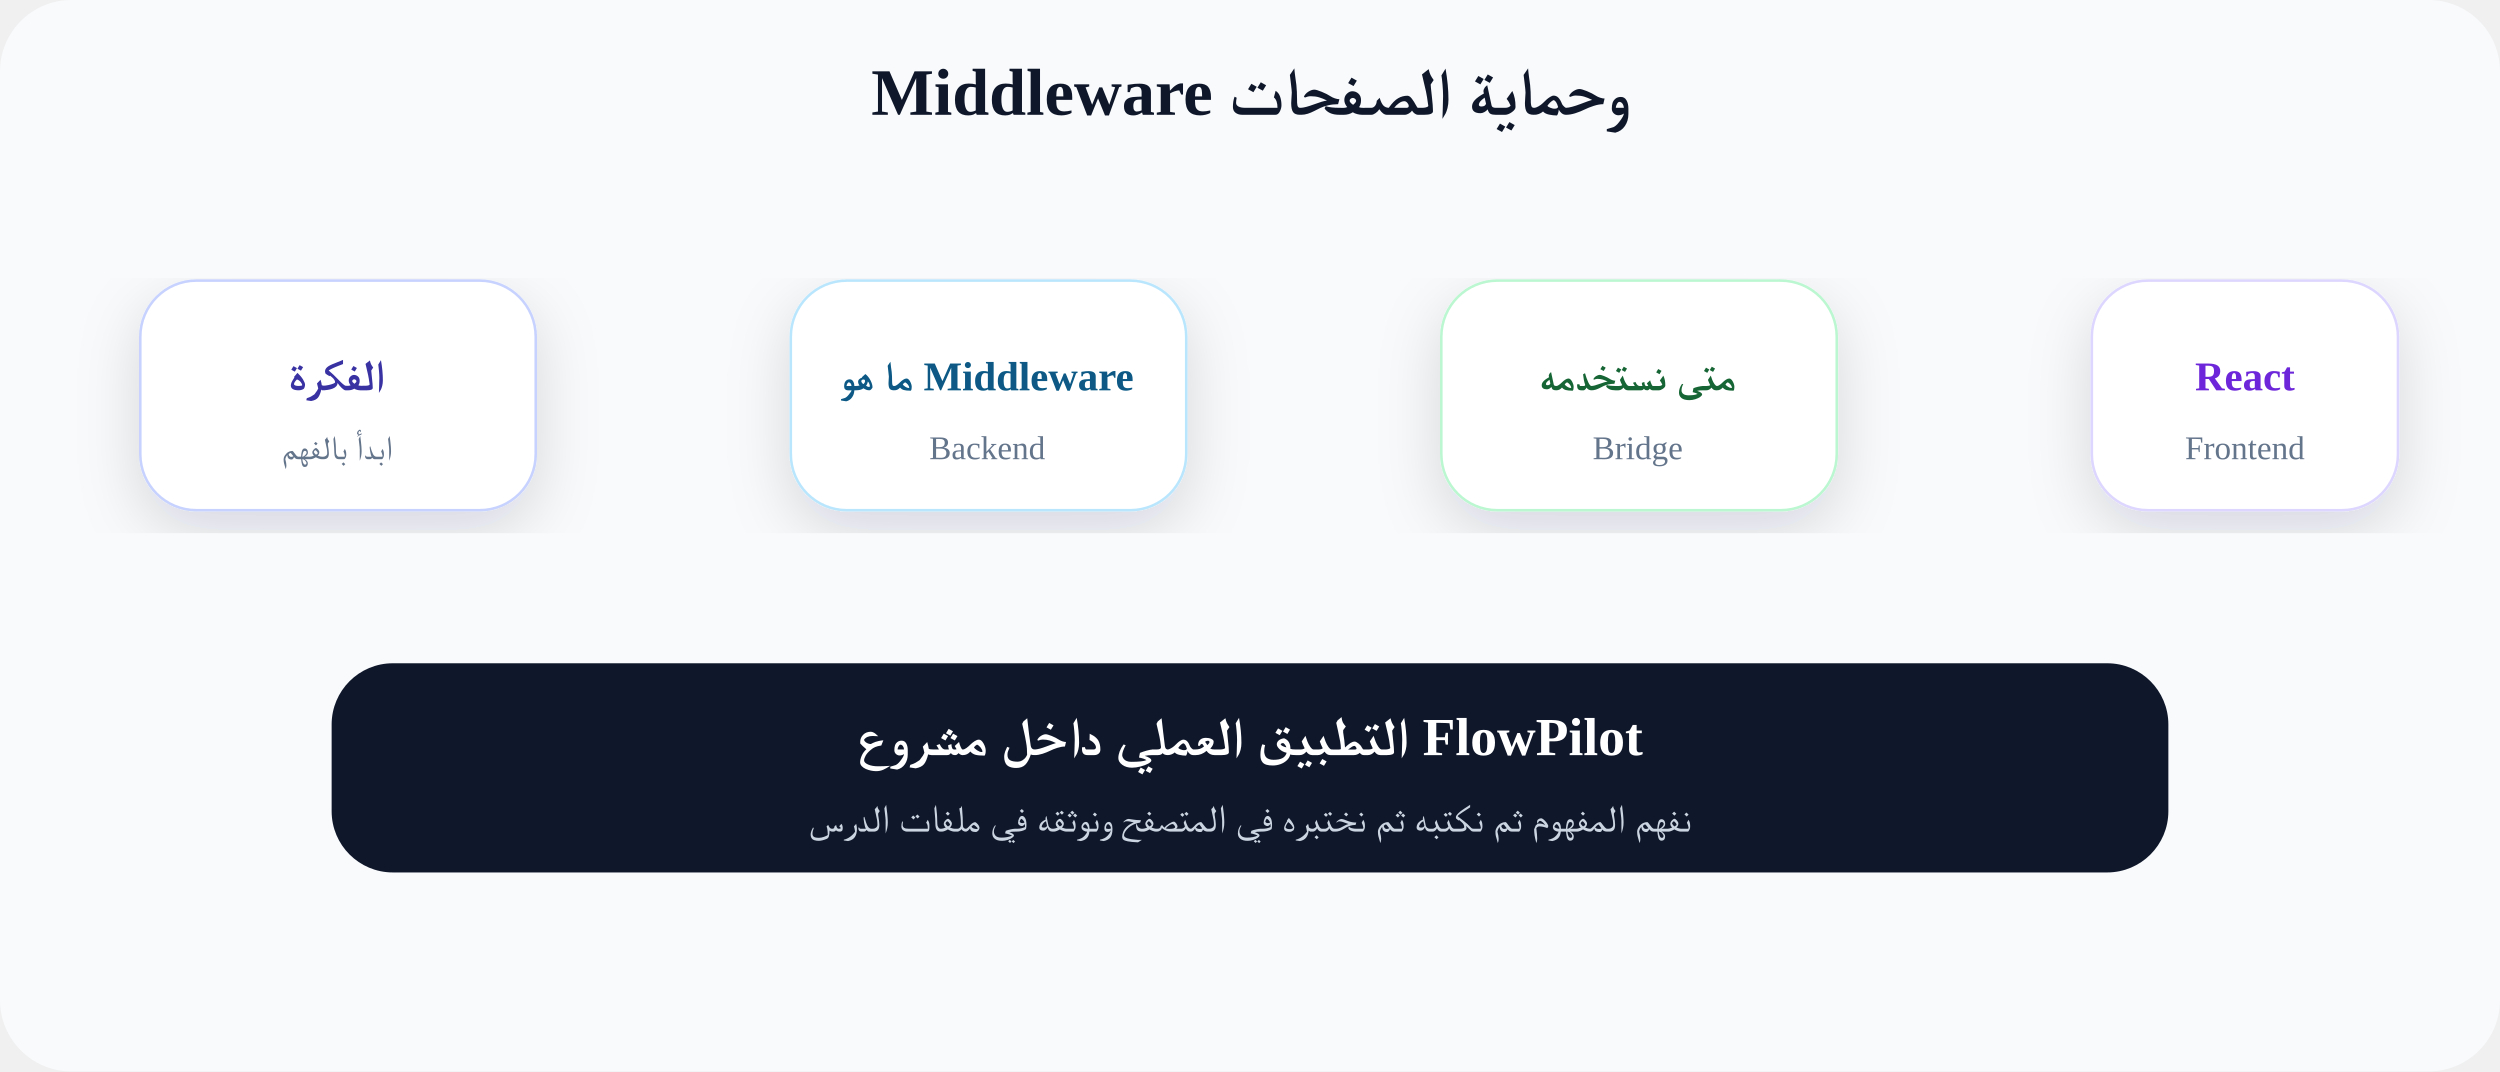
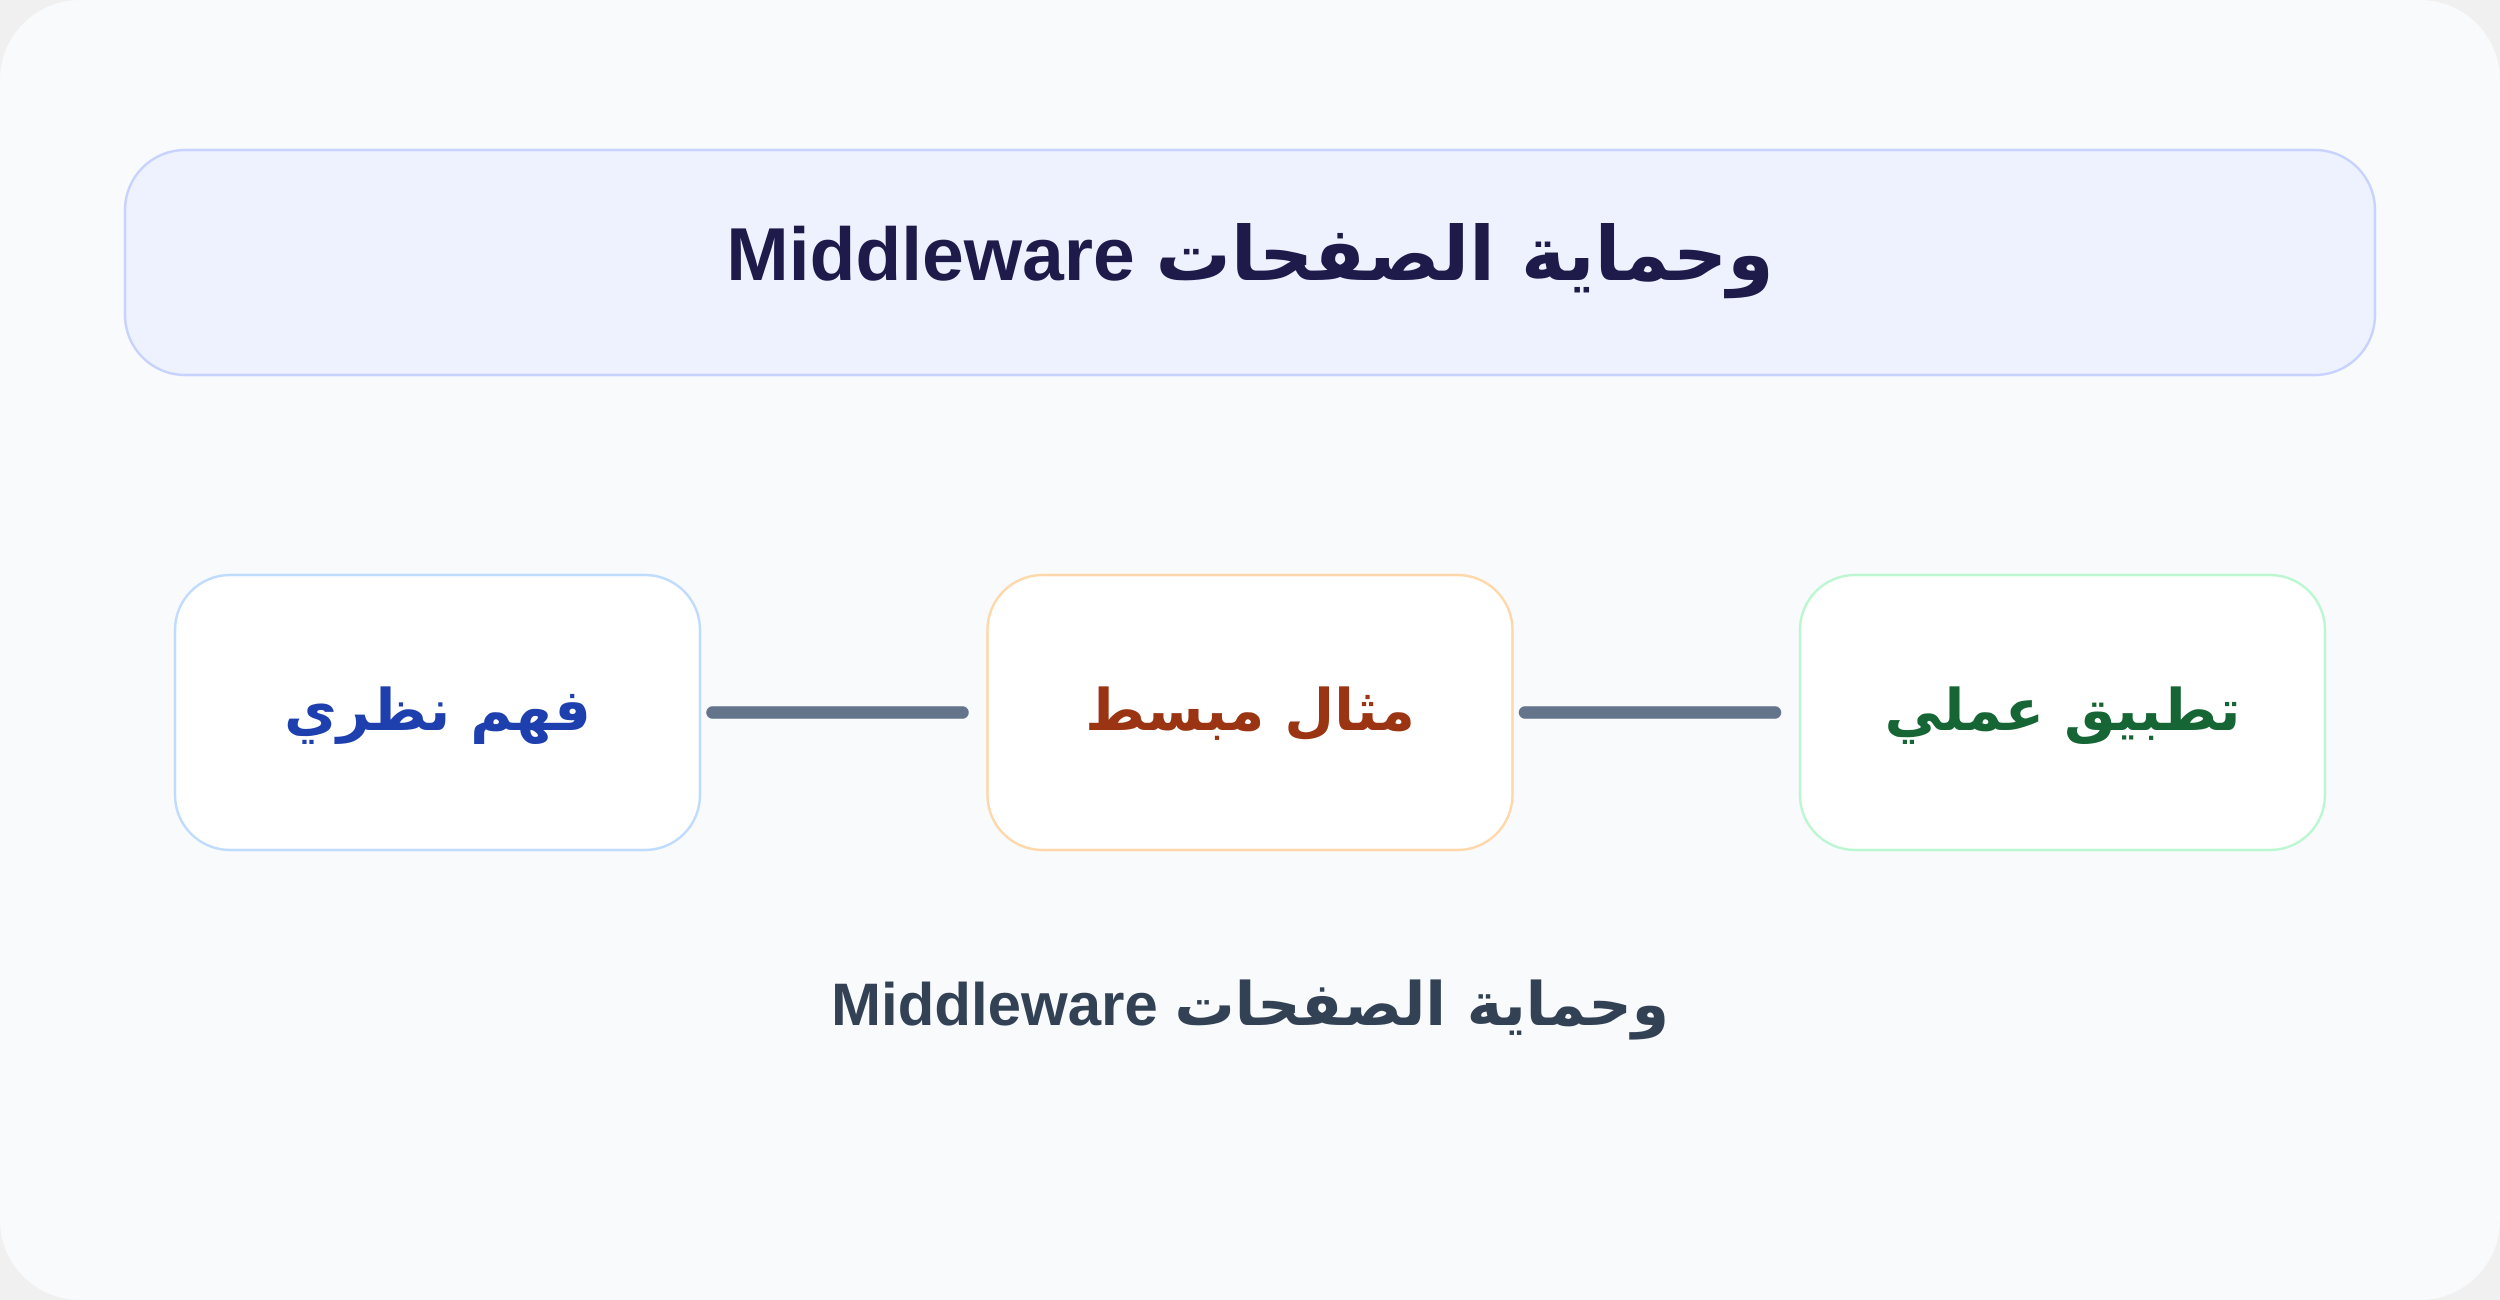
- <svg xmlns="http://www.w3.org/2000/svg" width="980" height="420" viewBox="0 0 980 420" role="img" aria-label="مخطط Middleware وحماية الصفحات">
-   <defs>
-     <linearGradient id="g" x1="0" x2="1">
-       <stop offset="0" stop-color="#4f46e5" />
-       <stop offset="1" stop-color="#06b6d4" />
-     </linearGradient>
-     <filter id="s">
-       <feDropShadow dx="0" dy="8" stdDeviation="12" flood-color="#0f172a" flood-opacity=".14" />
-     </filter>
-   </defs>
-   <rect width="980" height="420" rx="28" fill="#f8fafc" />
-   <text x="490" y="45" text-anchor="middle" font-size="26" font-weight="800" fill="#0f172a">Middleware وحماية الصفحات</text>
-   <g filter="url(#s)">
-     <rect x="55" y="110" width="155" height="90" rx="22" fill="white" stroke="#c7d2fe" />
-     <text x="132" y="153" text-anchor="middle" font-size="17" font-weight="800" fill="#3730a3">الفكرة</text>
-     <text x="132" y="180" text-anchor="middle" font-size="13" fill="#64748b">ابدأ بالفهم</text>
-     <path d="M220 155 H300" stroke="url(#g)" stroke-width="5" marker-end="url(#arrow)" />
-     <rect x="310" y="110" width="155" height="90" rx="22" fill="white" stroke="#bae6fd" />
-     <text x="387" y="153" text-anchor="middle" font-size="16" font-weight="800" fill="#075985">ما هو Middleware</text>
-     <text x="387" y="180" text-anchor="middle" font-size="13" fill="#64748b">Backend</text>
-     <path d="M475 155 H555" stroke="url(#g)" stroke-width="5" />
-     <rect x="565" y="110" width="155" height="90" rx="22" fill="white" stroke="#bbf7d0" />
-     <text x="642" y="153" text-anchor="middle" font-size="16" font-weight="800" fill="#166534">متى نستخدمه</text>
-     <text x="642" y="180" text-anchor="middle" font-size="13" fill="#64748b">Bridge</text>
-     <path d="M730 155 H810" stroke="url(#g)" stroke-width="5" />
-     <rect x="820" y="110" width="120" height="90" rx="22" fill="white" stroke="#ddd6fe" />
-     <text x="880" y="153" text-anchor="middle" font-size="16" font-weight="800" fill="#6d28d9">React</text>
-     <text x="880" y="180" text-anchor="middle" font-size="13" fill="#64748b">Frontend</text>
+ <svg xmlns="http://www.w3.org/2000/svg" width="1000" height="520" viewBox="0 0 1000 520">
+   <rect width="1000" height="520" rx="32" fill="#f8fafc" />
+   <rect x="50" y="60" width="900" height="90" rx="24" fill="#eef2ff" stroke="#c7d2fe" />
+   <text x="500" y="112" text-anchor="middle" font-size="30" font-weight="900" fill="#1e1b4b" font-family="Arial">Middleware وحماية الصفحات</text>
+   <g font-family="Arial" font-size="23" font-weight="800">
+     <rect x="70" y="230" width="210" height="110" rx="22" fill="#fff" stroke="#bfdbfe" />
+     <text x="175" y="292" text-anchor="middle" fill="#1e40af">فهم نظري</text>
+     <rect x="395" y="230" width="210" height="110" rx="22" fill="#fff" stroke="#fed7aa" />
+     <text x="500" y="292" text-anchor="middle" fill="#9a3412">مثال مبسط</text>
+     <rect x="720" y="230" width="210" height="110" rx="22" fill="#fff" stroke="#bbf7d0" />
+     <text x="825" y="292" text-anchor="middle" fill="#166534">تطبيق عملي</text>
  </g>
-   <rect x="130" y="260" width="720" height="82" rx="24" fill="#0f172a" />
-   <text x="490" y="296" text-anchor="middle" font-size="21" font-weight="900" fill="white">التطبيق العملي داخل مشروع FlowPilot</text>
-   <text x="490" y="326" text-anchor="middle" font-size="15" fill="#cbd5e1">نفهم المفهوم ثم نكتبه ثم نختبره في المتصفح ونوثقه في ملفات الدرس</text>
+   <path d="M285 285 H385" stroke="#64748b" stroke-width="5" stroke-linecap="round" />
+   <path d="M610 285 H710" stroke="#64748b" stroke-width="5" stroke-linecap="round" />
+   <text x="500" y="410" text-anchor="middle" font-size="24" font-weight="800" fill="#334155" font-family="Arial">Middleware وحماية الصفحات</text>
</svg>
